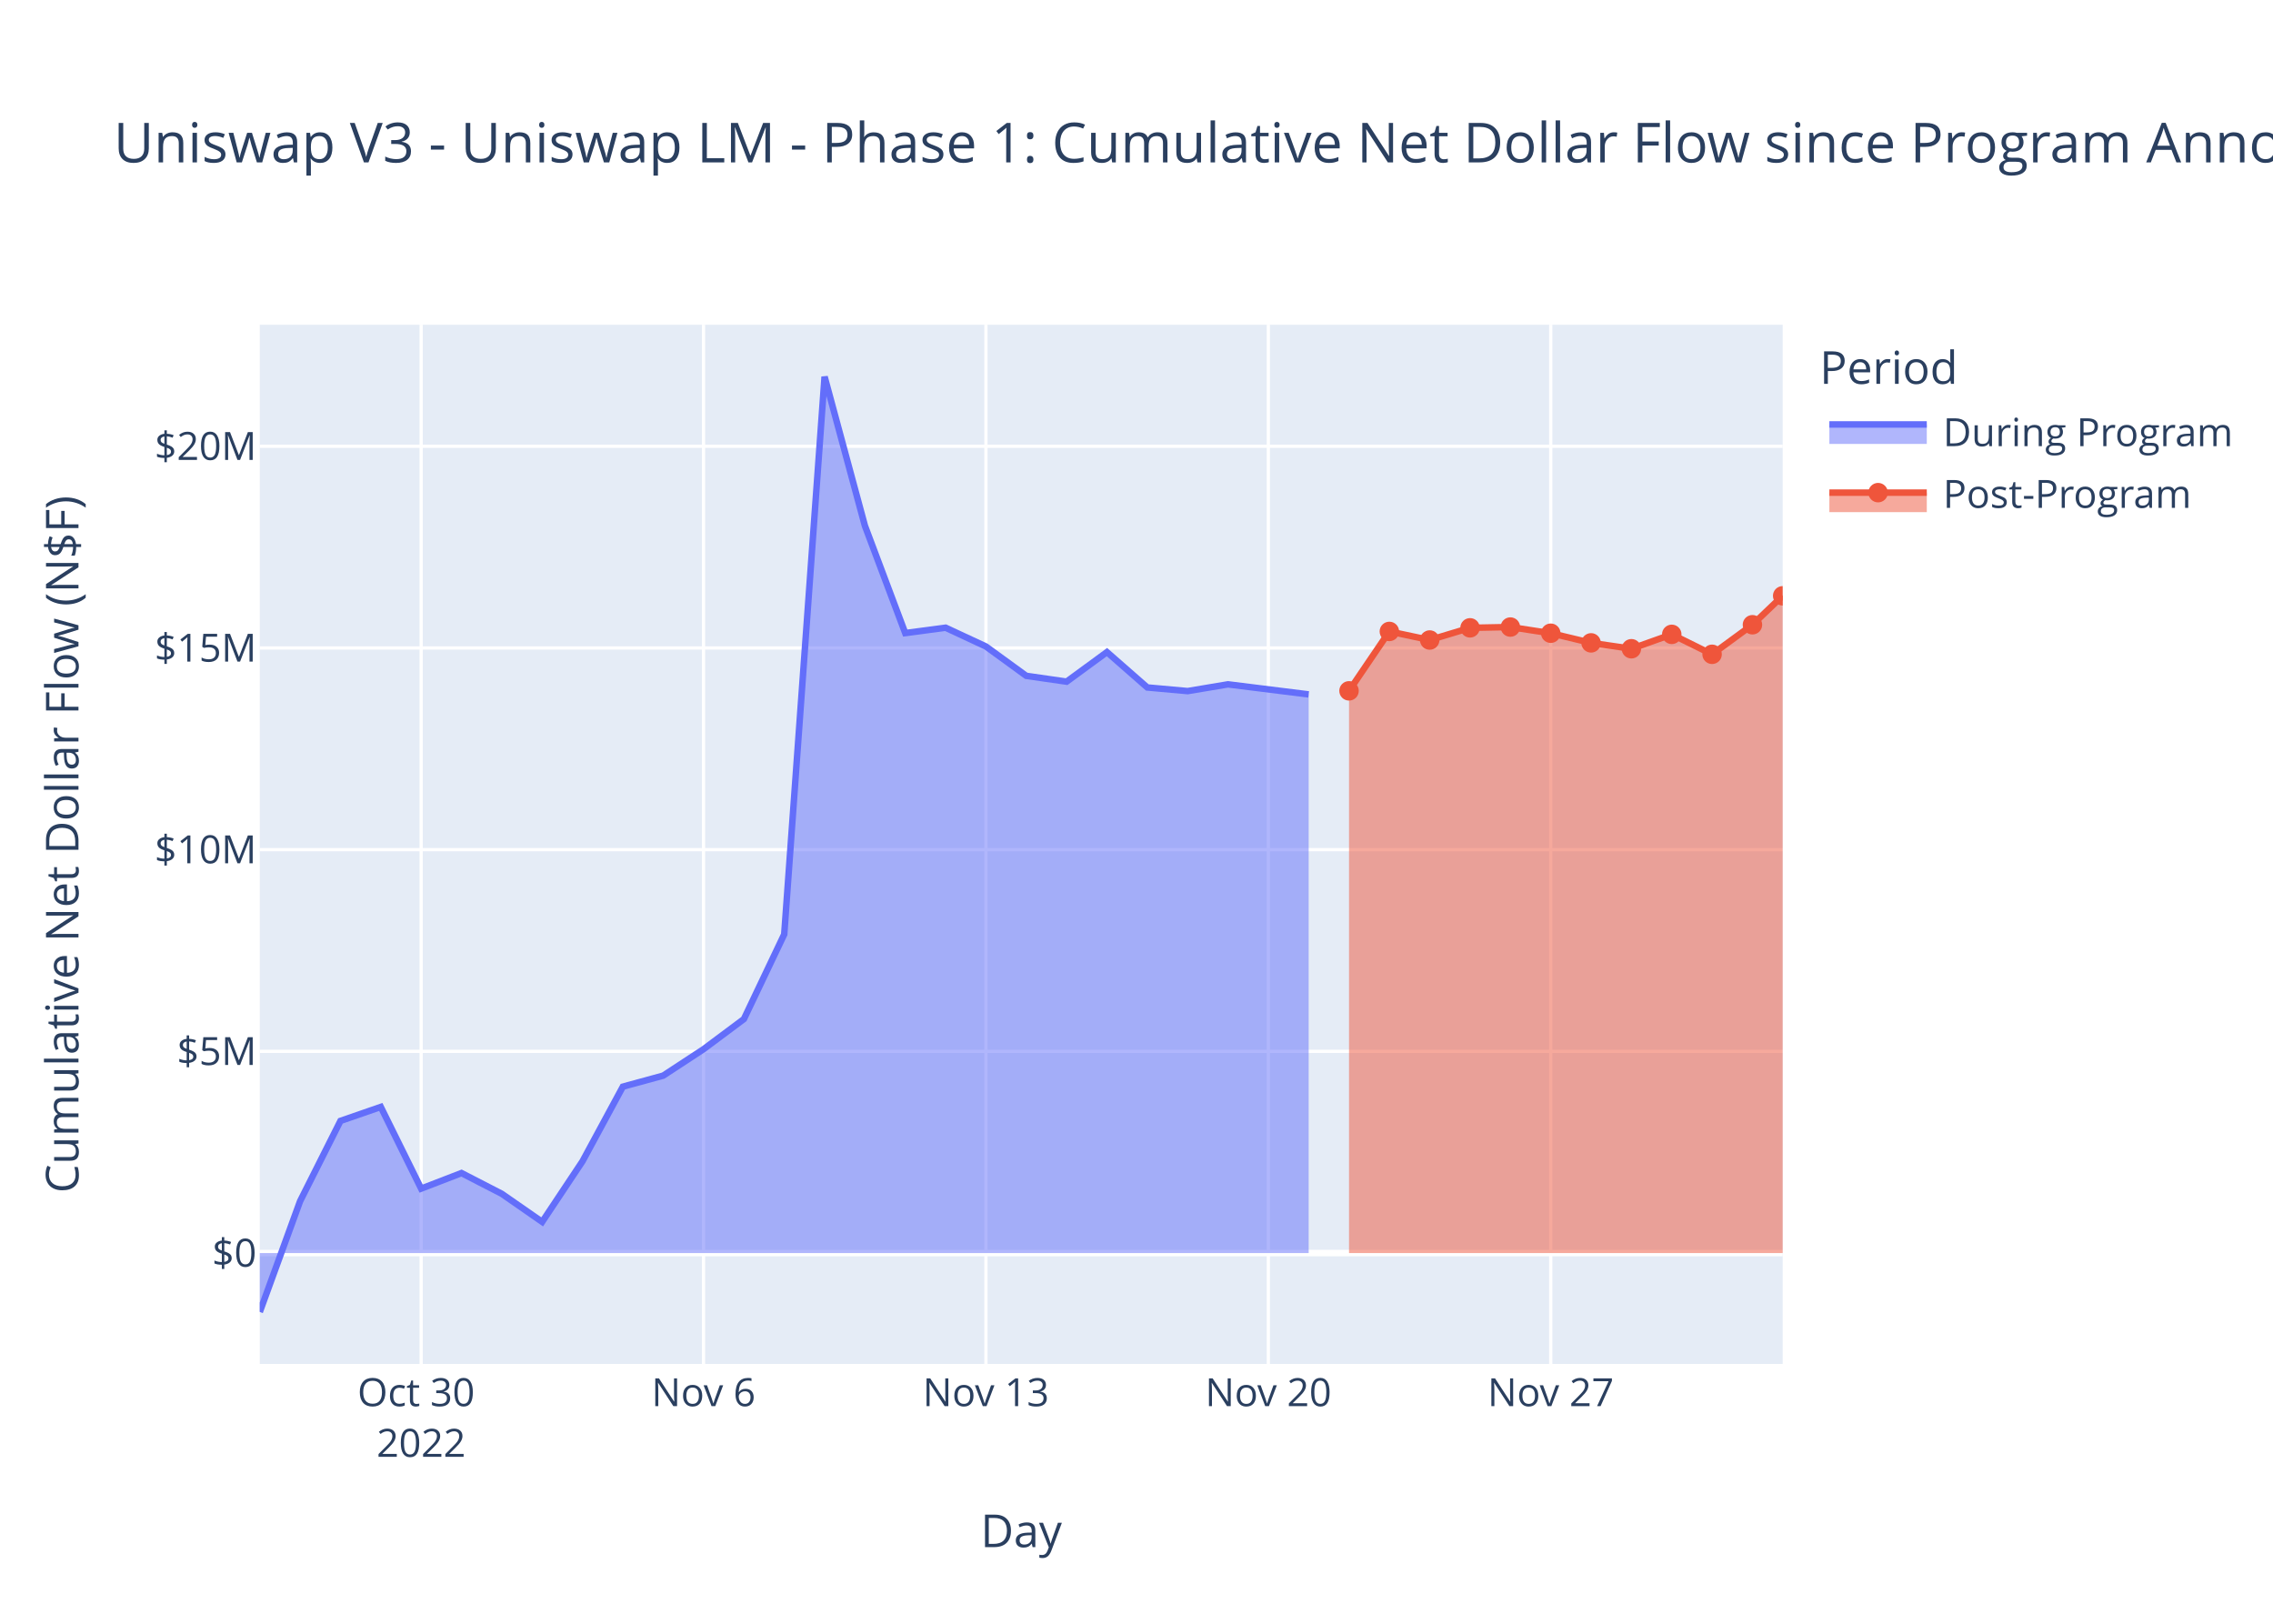
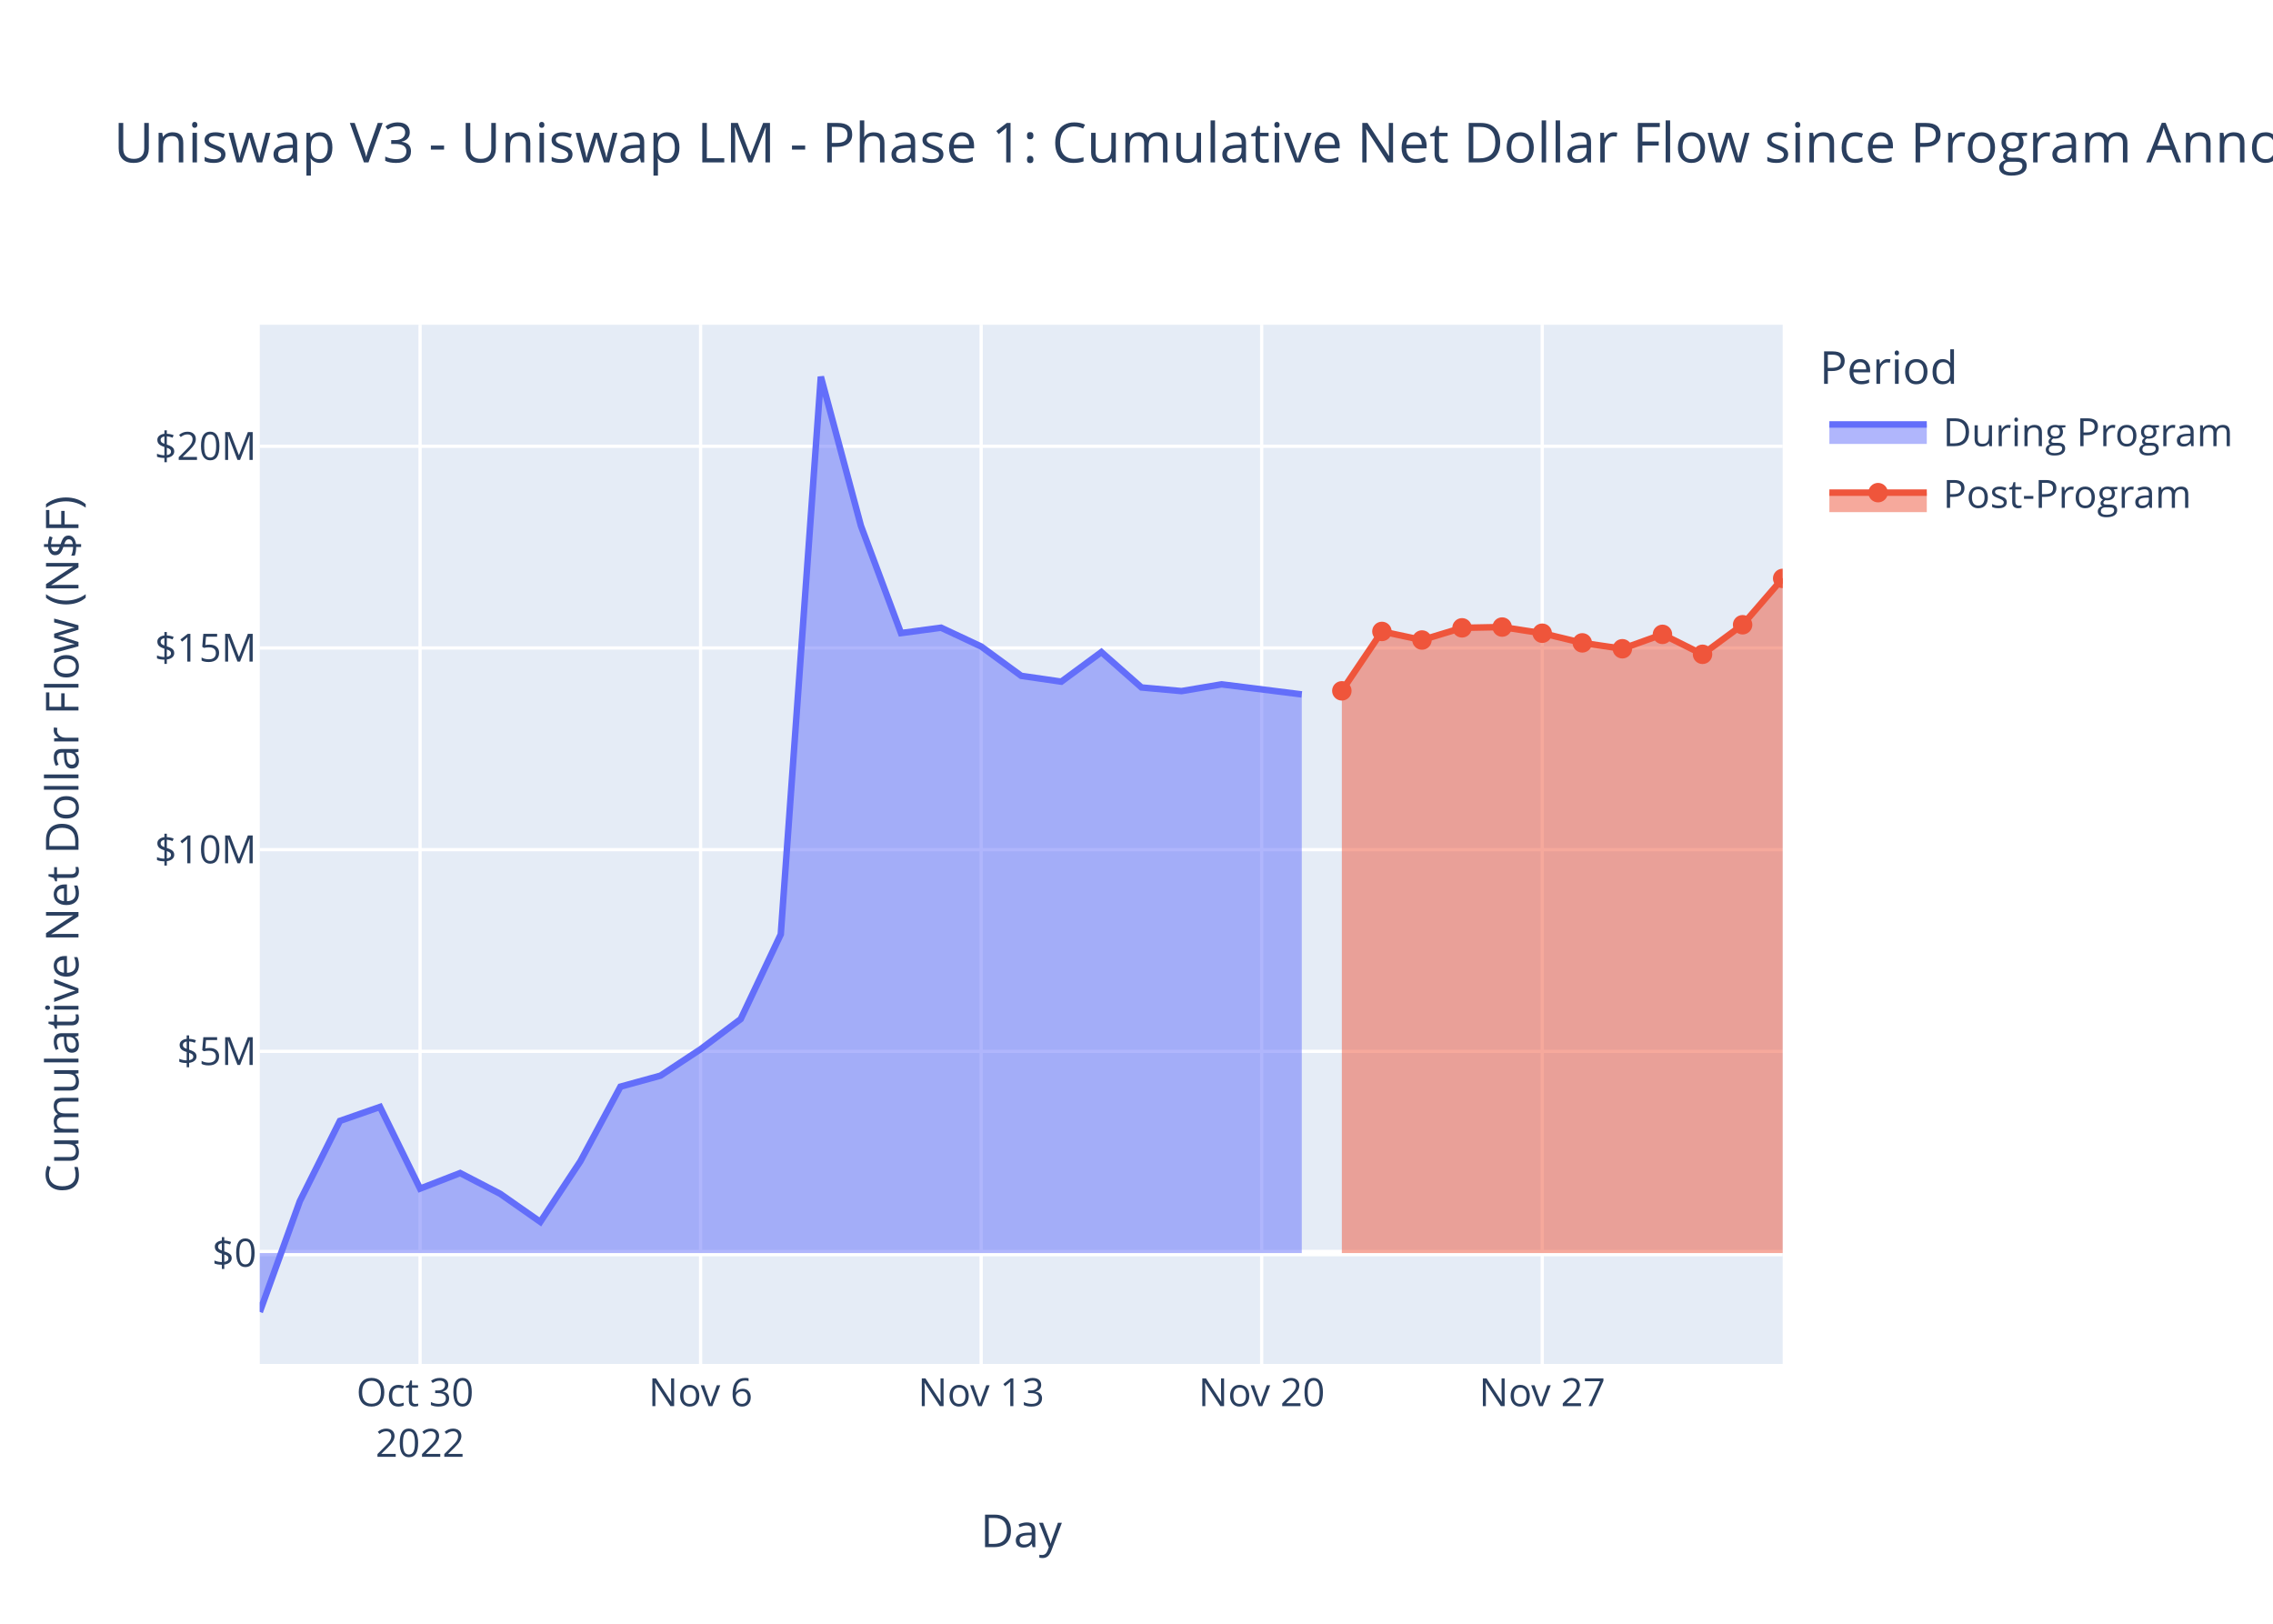
<svg xmlns="http://www.w3.org/2000/svg" class="main-svg" width="700" height="500" style="" viewBox="0 0 700 500">
  <rect x="0" y="0" width="700" height="500" style="fill: rgb(255, 255, 255); fill-opacity: 1;" />
-   <defs id="defs-25b0af">
+   <defs id="defs-ac3629">
    <g class="clips">
-       <clipPath id="clip25b0afxyplot" class="plotclip">
+       <clipPath id="clipac3629xyplot" class="plotclip">
        <rect width="469" height="320" />
      </clipPath>
-       <clipPath class="axesclip" id="clip25b0afx">
+       <clipPath class="axesclip" id="clipac3629x">
        <rect x="80" y="0" width="469" height="500" />
      </clipPath>
-       <clipPath class="axesclip" id="clip25b0afy">
+       <clipPath class="axesclip" id="clipac3629y">
        <rect x="0" y="100" width="700" height="320" />
      </clipPath>
-       <clipPath class="axesclip" id="clip25b0afxy">
+       <clipPath class="axesclip" id="clipac3629xy">
        <rect x="80" y="100" width="469" height="320" />
      </clipPath>
    </g>
    <g class="gradients" />
    <g class="patterns" />
  </defs>
  <g class="bglayer">
    <rect class="bg" x="80" y="100" width="469" height="320" style="fill: rgb(229, 236, 246); fill-opacity: 1; stroke-width: 0;" />
  </g>
  <g class="layer-below">
    <g class="imagelayer" />
    <g class="shapelayer" />
  </g>
  <g class="cartesianlayer">
    <g class="subplot xy">
      <g class="layer-subplot">
        <g class="shapelayer" />
        <g class="imagelayer" />
      </g>
      <g class="minor-gridlayer">
        <g class="x" />
        <g class="y" />
      </g>
      <g class="gridlayer">
        <g class="x">
-           <path class="xgrid crisp" transform="translate(129.7,0)" d="M0,100v320" style="stroke: rgb(255, 255, 255); stroke-opacity: 1; stroke-width: 1px;" />
-           <path class="xgrid crisp" transform="translate(216.66,0)" d="M0,100v320" style="stroke: rgb(255, 255, 255); stroke-opacity: 1; stroke-width: 1px;" />
-           <path class="xgrid crisp" transform="translate(303.63,0)" d="M0,100v320" style="stroke: rgb(255, 255, 255); stroke-opacity: 1; stroke-width: 1px;" />
-           <path class="xgrid crisp" transform="translate(390.6,0)" d="M0,100v320" style="stroke: rgb(255, 255, 255); stroke-opacity: 1; stroke-width: 1px;" />
-           <path class="xgrid crisp" transform="translate(477.57,0)" d="M0,100v320" style="stroke: rgb(255, 255, 255); stroke-opacity: 1; stroke-width: 1px;" />
+           <path class="xgrid crisp" transform="translate(129.37,0)" d="M0,100v320" style="stroke: rgb(255, 255, 255); stroke-opacity: 1; stroke-width: 1px;" />
+           <path class="xgrid crisp" transform="translate(215.76,0)" d="M0,100v320" style="stroke: rgb(255, 255, 255); stroke-opacity: 1; stroke-width: 1px;" />
+           <path class="xgrid crisp" transform="translate(302.16,0)" d="M0,100v320" style="stroke: rgb(255, 255, 255); stroke-opacity: 1; stroke-width: 1px;" />
+           <path class="xgrid crisp" transform="translate(388.55,0)" d="M0,100v320" style="stroke: rgb(255, 255, 255); stroke-opacity: 1; stroke-width: 1px;" />
+           <path class="xgrid crisp" transform="translate(474.95,0)" d="M0,100v320" style="stroke: rgb(255, 255, 255); stroke-opacity: 1; stroke-width: 1px;" />
        </g>
        <g class="y">
          <path class="ygrid crisp" transform="translate(0,323.74)" d="M80,0h469" style="stroke: rgb(255, 255, 255); stroke-opacity: 1; stroke-width: 1px;" />
          <path class="ygrid crisp" transform="translate(0,261.63)" d="M80,0h469" style="stroke: rgb(255, 255, 255); stroke-opacity: 1; stroke-width: 1px;" />
          <path class="ygrid crisp" transform="translate(0,199.53)" d="M80,0h469" style="stroke: rgb(255, 255, 255); stroke-opacity: 1; stroke-width: 1px;" />
          <path class="ygrid crisp" transform="translate(0,137.42)" d="M80,0h469" style="stroke: rgb(255, 255, 255); stroke-opacity: 1; stroke-width: 1px;" />
        </g>
      </g>
      <g class="zerolinelayer">
        <path class="yzl zl crisp" transform="translate(0,385.85)" d="M80,0h469" style="stroke: rgb(255, 255, 255); stroke-opacity: 1; stroke-width: 2px;" />
      </g>
      <path class="xlines-below" />
      <path class="ylines-below" />
      <g class="overlines-below" />
      <g class="xaxislayer-below" />
      <g class="yaxislayer-below" />
      <g class="overaxes-below" />
-       <g class="plot" transform="translate(80,100)" clip-path="url(#clip25b0afxyplot)">
+       <g class="plot" transform="translate(80,100)" clip-path="url(#clipac3629xyplot)">
        <g class="scatterlayer mlayer">
-           <g class="trace scatter trace16c4bf" style="stroke-miterlimit: 2;">
+           <g class="trace scatter trace98c0a7" style="stroke-miterlimit: 2;">
            <g class="fills">
              <g>
-                 <path class="js-fill" d="M323.02,285.85L0,285.85L0,304L12.42,269.87L24.85,245.16L37.27,240.86L49.7,266.01L62.12,261.22L74.54,267.61L86.97,276.25L99.39,257.59L111.82,234.61L124.24,231.22L136.66,223.08L149.09,213.8L161.51,187.71L173.94,16L186.36,61.91L198.78,94.94L211.21,93.29L223.63,99.07L236.05,108.11L248.48,109.9L260.9,100.8L273.33,111.69L285.75,112.81L298.17,110.73L323.02,113.83" style="fill: rgb(99, 110, 250); fill-opacity: 0.5; stroke-width: 0;" />
+                 <path class="js-fill" d="M320.9,285.85L0,285.85L0,304L12.34,269.87L24.68,245.16L37.03,240.86L49.37,266.01L61.71,261.22L74.05,267.61L86.4,276.25L98.74,257.59L111.08,234.61L123.42,231.22L135.76,223.08L148.11,213.8L160.45,187.71L172.79,16L185.13,61.91L197.47,94.94L209.82,93.29L222.16,99.07L234.5,108.11L246.84,109.9L259.19,100.8L271.53,111.69L283.87,112.81L296.21,110.73L320.9,113.83" style="fill: rgb(99, 110, 250); fill-opacity: 0.5; stroke-width: 0;" />
              </g>
            </g>
            <g class="errorbars" />
            <g class="lines">
-               <path class="js-line" d="M0,304L12.42,269.87L24.85,245.16L37.27,240.86L49.7,266.01L62.12,261.22L74.54,267.61L86.97,276.25L99.39,257.59L111.82,234.61L124.24,231.22L136.66,223.08L149.09,213.8L161.51,187.71L173.94,16L186.36,61.91L198.78,94.94L211.21,93.29L223.63,99.07L236.05,108.11L248.48,109.9L260.9,100.8L273.33,111.69L285.75,112.81L298.17,110.73L323.02,113.83" style="vector-effect: non-scaling-stroke; fill: none; stroke: rgb(99, 110, 250); stroke-opacity: 1; stroke-width: 2px; opacity: 1;" />
+               <path class="js-line" d="M0,304L12.34,269.87L24.68,245.16L37.03,240.86L49.37,266.01L61.71,261.22L74.05,267.61L86.4,276.25L98.74,257.59L111.08,234.61L123.42,231.22L135.76,223.08L148.11,213.8L160.45,187.71L172.79,16L185.13,61.91L197.47,94.94L209.82,93.29L222.16,99.07L234.5,108.11L246.84,109.9L259.19,100.8L271.53,111.69L283.87,112.81L296.21,110.73L320.9,113.83" style="vector-effect: non-scaling-stroke; fill: none; stroke: rgb(99, 110, 250); stroke-opacity: 1; stroke-width: 2px; opacity: 1;" />
            </g>
            <g class="points" />
            <g class="text" />
          </g>
-           <g class="trace scatter trace450d41" style="stroke-miterlimit: 2;">
+           <g class="trace scatter trace6d5d60" style="stroke-miterlimit: 2;">
            <g class="fills">
              <g>
-                 <path class="js-fill" d="M469,285.85L335.45,285.85L335.45,112.73L347.87,94.44L360.29,97.08L372.72,93.33L385.14,93.09L397.57,94.99L409.99,97.96L422.41,99.77L434.84,95.34L447.26,101.48L459.69,92.38L469,83.47" style="fill: rgb(239, 85, 59); fill-opacity: 0.5; stroke-width: 0;" />
+                 <path class="js-fill" d="M469,285.85L333.24,285.85L333.24,112.73L345.58,94.44L357.92,97.08L370.26,93.33L382.61,93.09L394.95,94.99L407.29,97.96L419.63,99.77L431.98,95.34L444.32,101.48L456.66,92.38L469,78.11" style="fill: rgb(239, 85, 59); fill-opacity: 0.5; stroke-width: 0;" />
              </g>
            </g>
            <g class="errorbars" />
            <g class="lines">
-               <path class="js-line" d="M335.45,112.73L347.87,94.44L360.29,97.08L372.72,93.33L385.14,93.09L397.57,94.99L409.99,97.96L422.41,99.77L434.84,95.34L447.26,101.48L459.69,92.38L469,83.47" style="vector-effect: non-scaling-stroke; fill: none; stroke: rgb(239, 85, 59); stroke-opacity: 1; stroke-width: 2px; opacity: 1;" />
+               <path class="js-line" d="M333.24,112.73L345.58,94.44L357.92,97.08L370.26,93.33L382.61,93.09L394.95,94.99L407.29,97.96L419.63,99.77L431.98,95.34L444.32,101.48L456.66,92.38L469,78.11" style="vector-effect: non-scaling-stroke; fill: none; stroke: rgb(239, 85, 59); stroke-opacity: 1; stroke-width: 2px; opacity: 1;" />
            </g>
            <g class="points">
-               <path class="point" transform="translate(335.45,112.73)" d="M3,0A3,3 0 1,1 0,-3A3,3 0 0,1 3,0Z" style="opacity: 1; stroke-width: 0px; fill: rgb(239, 85, 59); fill-opacity: 1;" />
-               <path class="point" transform="translate(347.87,94.44)" d="M3,0A3,3 0 1,1 0,-3A3,3 0 0,1 3,0Z" style="opacity: 1; stroke-width: 0px; fill: rgb(239, 85, 59); fill-opacity: 1;" />
-               <path class="point" transform="translate(360.29,97.08)" d="M3,0A3,3 0 1,1 0,-3A3,3 0 0,1 3,0Z" style="opacity: 1; stroke-width: 0px; fill: rgb(239, 85, 59); fill-opacity: 1;" />
-               <path class="point" transform="translate(372.72,93.33)" d="M3,0A3,3 0 1,1 0,-3A3,3 0 0,1 3,0Z" style="opacity: 1; stroke-width: 0px; fill: rgb(239, 85, 59); fill-opacity: 1;" />
-               <path class="point" transform="translate(385.14,93.09)" d="M3,0A3,3 0 1,1 0,-3A3,3 0 0,1 3,0Z" style="opacity: 1; stroke-width: 0px; fill: rgb(239, 85, 59); fill-opacity: 1;" />
-               <path class="point" transform="translate(397.57,94.99)" d="M3,0A3,3 0 1,1 0,-3A3,3 0 0,1 3,0Z" style="opacity: 1; stroke-width: 0px; fill: rgb(239, 85, 59); fill-opacity: 1;" />
-               <path class="point" transform="translate(409.99,97.96)" d="M3,0A3,3 0 1,1 0,-3A3,3 0 0,1 3,0Z" style="opacity: 1; stroke-width: 0px; fill: rgb(239, 85, 59); fill-opacity: 1;" />
-               <path class="point" transform="translate(422.41,99.77)" d="M3,0A3,3 0 1,1 0,-3A3,3 0 0,1 3,0Z" style="opacity: 1; stroke-width: 0px; fill: rgb(239, 85, 59); fill-opacity: 1;" />
-               <path class="point" transform="translate(434.84,95.34)" d="M3,0A3,3 0 1,1 0,-3A3,3 0 0,1 3,0Z" style="opacity: 1; stroke-width: 0px; fill: rgb(239, 85, 59); fill-opacity: 1;" />
-               <path class="point" transform="translate(447.26,101.48)" d="M3,0A3,3 0 1,1 0,-3A3,3 0 0,1 3,0Z" style="opacity: 1; stroke-width: 0px; fill: rgb(239, 85, 59); fill-opacity: 1;" />
-               <path class="point" transform="translate(459.69,92.38)" d="M3,0A3,3 0 1,1 0,-3A3,3 0 0,1 3,0Z" style="opacity: 1; stroke-width: 0px; fill: rgb(239, 85, 59); fill-opacity: 1;" />
-               <path class="point" transform="translate(469,83.47)" d="M3,0A3,3 0 1,1 0,-3A3,3 0 0,1 3,0Z" style="opacity: 1; stroke-width: 0px; fill: rgb(239, 85, 59); fill-opacity: 1;" />
+               <path class="point" transform="translate(333.24,112.73)" d="M3,0A3,3 0 1,1 0,-3A3,3 0 0,1 3,0Z" style="opacity: 1; stroke-width: 0px; fill: rgb(239, 85, 59); fill-opacity: 1;" />
+               <path class="point" transform="translate(345.58,94.44)" d="M3,0A3,3 0 1,1 0,-3A3,3 0 0,1 3,0Z" style="opacity: 1; stroke-width: 0px; fill: rgb(239, 85, 59); fill-opacity: 1;" />
+               <path class="point" transform="translate(357.92,97.08)" d="M3,0A3,3 0 1,1 0,-3A3,3 0 0,1 3,0Z" style="opacity: 1; stroke-width: 0px; fill: rgb(239, 85, 59); fill-opacity: 1;" />
+               <path class="point" transform="translate(370.26,93.33)" d="M3,0A3,3 0 1,1 0,-3A3,3 0 0,1 3,0Z" style="opacity: 1; stroke-width: 0px; fill: rgb(239, 85, 59); fill-opacity: 1;" />
+               <path class="point" transform="translate(382.61,93.09)" d="M3,0A3,3 0 1,1 0,-3A3,3 0 0,1 3,0Z" style="opacity: 1; stroke-width: 0px; fill: rgb(239, 85, 59); fill-opacity: 1;" />
+               <path class="point" transform="translate(394.95,94.99)" d="M3,0A3,3 0 1,1 0,-3A3,3 0 0,1 3,0Z" style="opacity: 1; stroke-width: 0px; fill: rgb(239, 85, 59); fill-opacity: 1;" />
+               <path class="point" transform="translate(407.29,97.96)" d="M3,0A3,3 0 1,1 0,-3A3,3 0 0,1 3,0Z" style="opacity: 1; stroke-width: 0px; fill: rgb(239, 85, 59); fill-opacity: 1;" />
+               <path class="point" transform="translate(419.63,99.77)" d="M3,0A3,3 0 1,1 0,-3A3,3 0 0,1 3,0Z" style="opacity: 1; stroke-width: 0px; fill: rgb(239, 85, 59); fill-opacity: 1;" />
+               <path class="point" transform="translate(431.98,95.34)" d="M3,0A3,3 0 1,1 0,-3A3,3 0 0,1 3,0Z" style="opacity: 1; stroke-width: 0px; fill: rgb(239, 85, 59); fill-opacity: 1;" />
+               <path class="point" transform="translate(444.32,101.48)" d="M3,0A3,3 0 1,1 0,-3A3,3 0 0,1 3,0Z" style="opacity: 1; stroke-width: 0px; fill: rgb(239, 85, 59); fill-opacity: 1;" />
+               <path class="point" transform="translate(456.66,92.38)" d="M3,0A3,3 0 1,1 0,-3A3,3 0 0,1 3,0Z" style="opacity: 1; stroke-width: 0px; fill: rgb(239, 85, 59); fill-opacity: 1;" />
+               <path class="point" transform="translate(469,78.11)" d="M3,0A3,3 0 1,1 0,-3A3,3 0 0,1 3,0Z" style="opacity: 1; stroke-width: 0px; fill: rgb(239, 85, 59); fill-opacity: 1;" />
            </g>
            <g class="text" />
          </g>
        </g>
      </g>
      <g class="overplot" />
      <path class="xlines-above crisp" d="M0,0" style="fill: none;" />
      <path class="ylines-above crisp" d="M0,0" style="fill: none;" />
      <g class="overlines-above" />
      <g class="xaxislayer-above">
        <g class="xtick">
-           <text text-anchor="middle" x="0" y="433" transform="translate(129.7,0)" style="font-family: 'Open Sans', verdana, arial, sans-serif; font-size: 12px; fill: rgb(42, 63, 95); fill-opacity: 1; white-space: pre; opacity: 1;">
+           <text text-anchor="middle" x="0" y="433" transform="translate(129.37,0)" style="font-family: 'Open Sans', verdana, arial, sans-serif; font-size: 12px; fill: rgb(42, 63, 95); fill-opacity: 1; white-space: pre; opacity: 1;">
            <tspan class="line" dy="0em" x="0" y="433">Oct 30</tspan>
            <tspan class="line" dy="1.3em" x="0" y="433">2022</tspan>
          </text>
        </g>
        <g class="xtick">
-           <text text-anchor="middle" x="0" y="433" style="font-family: 'Open Sans', verdana, arial, sans-serif; font-size: 12px; fill: rgb(42, 63, 95); fill-opacity: 1; white-space: pre; opacity: 1;" transform="translate(216.66,0)">Nov 6</text>
-         </g>
-         <g class="xtick">
-           <text text-anchor="middle" x="0" y="433" style="font-family: 'Open Sans', verdana, arial, sans-serif; font-size: 12px; fill: rgb(42, 63, 95); fill-opacity: 1; white-space: pre; opacity: 1;" transform="translate(303.63,0)">Nov 13</text>
-         </g>
-         <g class="xtick">
-           <text text-anchor="middle" x="0" y="433" style="font-family: 'Open Sans', verdana, arial, sans-serif; font-size: 12px; fill: rgb(42, 63, 95); fill-opacity: 1; white-space: pre; opacity: 1;" transform="translate(390.6,0)">Nov 20</text>
-         </g>
-         <g class="xtick">
-           <text text-anchor="middle" x="0" y="433" style="font-family: 'Open Sans', verdana, arial, sans-serif; font-size: 12px; fill: rgb(42, 63, 95); fill-opacity: 1; white-space: pre; opacity: 1;" transform="translate(477.57,0)">Nov 27</text>
+           <text text-anchor="middle" x="0" y="433" style="font-family: 'Open Sans', verdana, arial, sans-serif; font-size: 12px; fill: rgb(42, 63, 95); fill-opacity: 1; white-space: pre; opacity: 1;" transform="translate(215.76,0)">Nov 6</text>
+         </g>
+         <g class="xtick">
+           <text text-anchor="middle" x="0" y="433" style="font-family: 'Open Sans', verdana, arial, sans-serif; font-size: 12px; fill: rgb(42, 63, 95); fill-opacity: 1; white-space: pre; opacity: 1;" transform="translate(302.16,0)">Nov 13</text>
+         </g>
+         <g class="xtick">
+           <text text-anchor="middle" x="0" y="433" style="font-family: 'Open Sans', verdana, arial, sans-serif; font-size: 12px; fill: rgb(42, 63, 95); fill-opacity: 1; white-space: pre; opacity: 1;" transform="translate(388.55,0)">Nov 20</text>
+         </g>
+         <g class="xtick">
+           <text text-anchor="middle" x="0" y="433" style="font-family: 'Open Sans', verdana, arial, sans-serif; font-size: 12px; fill: rgb(42, 63, 95); fill-opacity: 1; white-space: pre; opacity: 1;" transform="translate(474.95,0)">Nov 27</text>
        </g>
      </g>
      <g class="yaxislayer-above">
        <g class="ytick">
          <text text-anchor="end" x="79" y="4.2" transform="translate(0,385.85)" style="font-family: 'Open Sans', verdana, arial, sans-serif; font-size: 12px; fill: rgb(42, 63, 95); fill-opacity: 1; white-space: pre; opacity: 1;">$0</text>
        </g>
        <g class="ytick">
          <text text-anchor="end" x="79" y="4.2" style="font-family: 'Open Sans', verdana, arial, sans-serif; font-size: 12px; fill: rgb(42, 63, 95); fill-opacity: 1; white-space: pre; opacity: 1;" transform="translate(0,323.74)">$5M</text>
        </g>
        <g class="ytick">
          <text text-anchor="end" x="79" y="4.2" style="font-family: 'Open Sans', verdana, arial, sans-serif; font-size: 12px; fill: rgb(42, 63, 95); fill-opacity: 1; white-space: pre; opacity: 1;" transform="translate(0,261.63)">$10M</text>
        </g>
        <g class="ytick">
          <text text-anchor="end" x="79" y="4.2" style="font-family: 'Open Sans', verdana, arial, sans-serif; font-size: 12px; fill: rgb(42, 63, 95); fill-opacity: 1; white-space: pre; opacity: 1;" transform="translate(0,199.53)">$15M</text>
        </g>
        <g class="ytick">
          <text text-anchor="end" x="79" y="4.2" style="font-family: 'Open Sans', verdana, arial, sans-serif; font-size: 12px; fill: rgb(42, 63, 95); fill-opacity: 1; white-space: pre; opacity: 1;" transform="translate(0,137.42)">$20M</text>
        </g>
      </g>
      <g class="overaxes-above" />
    </g>
  </g>
  <g class="polarlayer" />
  <g class="smithlayer" />
  <g class="ternarylayer" />
  <g class="geolayer" />
  <g class="funnelarealayer" />
  <g class="pielayer" />
  <g class="iciclelayer" />
  <g class="treemaplayer" />
  <g class="sunburstlayer" />
  <g class="glimages" />
-   <defs id="topdefs-25b0af">
+   <defs id="topdefs-ac3629">
    <g class="clips" />
-     <clipPath id="legend25b0af">
+     <clipPath id="legendac3629">
      <rect width="130" height="67" x="0" y="0" />
    </clipPath>
  </defs>
  <g class="layer-above">
    <g class="imagelayer" />
    <g class="shapelayer" />
  </g>
  <g class="infolayer">
    <g class="legend" pointer-events="all" transform="translate(558.38,100)">
      <rect class="bg" shape-rendering="crispEdges" width="130" height="67" x="0" y="0" style="stroke: rgb(68, 68, 68); stroke-opacity: 1; fill: rgb(255, 255, 255); fill-opacity: 1; stroke-width: 0px;" />
-       <g class="scrollbox" transform="" clip-path="url(#legend25b0af)">
+       <g class="scrollbox" transform="" clip-path="url(#legendac3629)">
        <text class="legendtitletext" text-anchor="start" x="2" y="18.2" style="font-family: 'Open Sans', verdana, arial, sans-serif; font-size: 14px; fill: rgb(42, 63, 95); fill-opacity: 1; white-space: pre;">Period</text>
        <g class="groups">
          <g class="traces" transform="translate(0,32.7)" style="opacity: 1;">
            <text class="legendtext" text-anchor="start" x="40" y="4.68" style="font-family: 'Open Sans', verdana, arial, sans-serif; font-size: 12px; fill: rgb(42, 63, 95); fill-opacity: 1; white-space: pre;">During Program</text>
            <g class="layers">
              <g class="legendfill">
                <path class="js-fill" d="M5,-2h30v6h-30z" style="stroke-width: 0; fill: rgb(99, 110, 250); fill-opacity: 0.5;" />
              </g>
              <g class="legendlines">
                <path class="js-line" d="M5,-2h30" style="fill: none; stroke: rgb(99, 110, 250); stroke-opacity: 1; stroke-width: 2px;" />
              </g>
              <g class="legendsymbols">
                <g class="legendpoints" />
              </g>
            </g>
            <rect class="legendtoggle" x="0" y="-9.5" width="124.703" height="19" style="fill: rgb(0, 0, 0); fill-opacity: 0;" />
          </g>
          <g class="traces" transform="translate(0,51.7)" style="opacity: 1;">
            <text class="legendtext" text-anchor="start" x="40" y="4.68" style="font-family: 'Open Sans', verdana, arial, sans-serif; font-size: 12px; fill: rgb(42, 63, 95); fill-opacity: 1; white-space: pre;">Post-Program</text>
            <g class="layers">
              <g class="legendfill">
                <path class="js-fill" d="M5,0h30v6h-30z" style="stroke-width: 0; fill: rgb(239, 85, 59); fill-opacity: 0.5;" />
              </g>
              <g class="legendlines">
                <path class="js-line" d="M5,0h30" style="fill: none; stroke: rgb(239, 85, 59); stroke-opacity: 1; stroke-width: 2px;" />
              </g>
              <g class="legendsymbols">
                <g class="legendpoints">
                  <path class="scatterpts" transform="translate(20,0)" d="M3,0A3,3 0 1,1 0,-3A3,3 0 0,1 3,0Z" style="opacity: 1; stroke-width: 0px; fill: rgb(239, 85, 59); fill-opacity: 1;" />
                </g>
              </g>
            </g>
            <rect class="legendtoggle" x="0" y="-9.5" width="124.703" height="19" style="fill: rgb(0, 0, 0); fill-opacity: 0;" />
          </g>
        </g>
      </g>
      <rect class="scrollbar" rx="20" ry="3" width="0" height="0" x="0" y="0" style="fill: rgb(128, 139, 164); fill-opacity: 1;" />
    </g>
    <g class="g-gtitle">
      <text class="gtitle" x="35" y="50" text-anchor="start" dy="0em" style="font-family: 'Open Sans', verdana, arial, sans-serif; font-size: 17px; fill: rgb(42, 63, 95); opacity: 1; font-weight: normal; white-space: pre;">Uniswap V3 - Uniswap LM - Phase 1: Cumulative Net Dollar Flow since Program Announcement</text>
    </g>
    <g class="g-xtitle">
      <text class="xtitle" x="314.5" y="476.409" text-anchor="middle" style="font-family: 'Open Sans', verdana, arial, sans-serif; font-size: 14px; fill: rgb(42, 63, 95); opacity: 1; font-weight: normal; white-space: pre;">Day</text>
    </g>
    <g class="g-ytitle">
      <text class="ytitle" transform="rotate(-90,24.16875,260)" x="24.169" y="260" text-anchor="middle" style="font-family: 'Open Sans', verdana, arial, sans-serif; font-size: 14px; fill: rgb(42, 63, 95); opacity: 1; font-weight: normal; white-space: pre;">Cumulative Net Dollar Flow (N$F)</text>
    </g>
  </g>
</svg>
